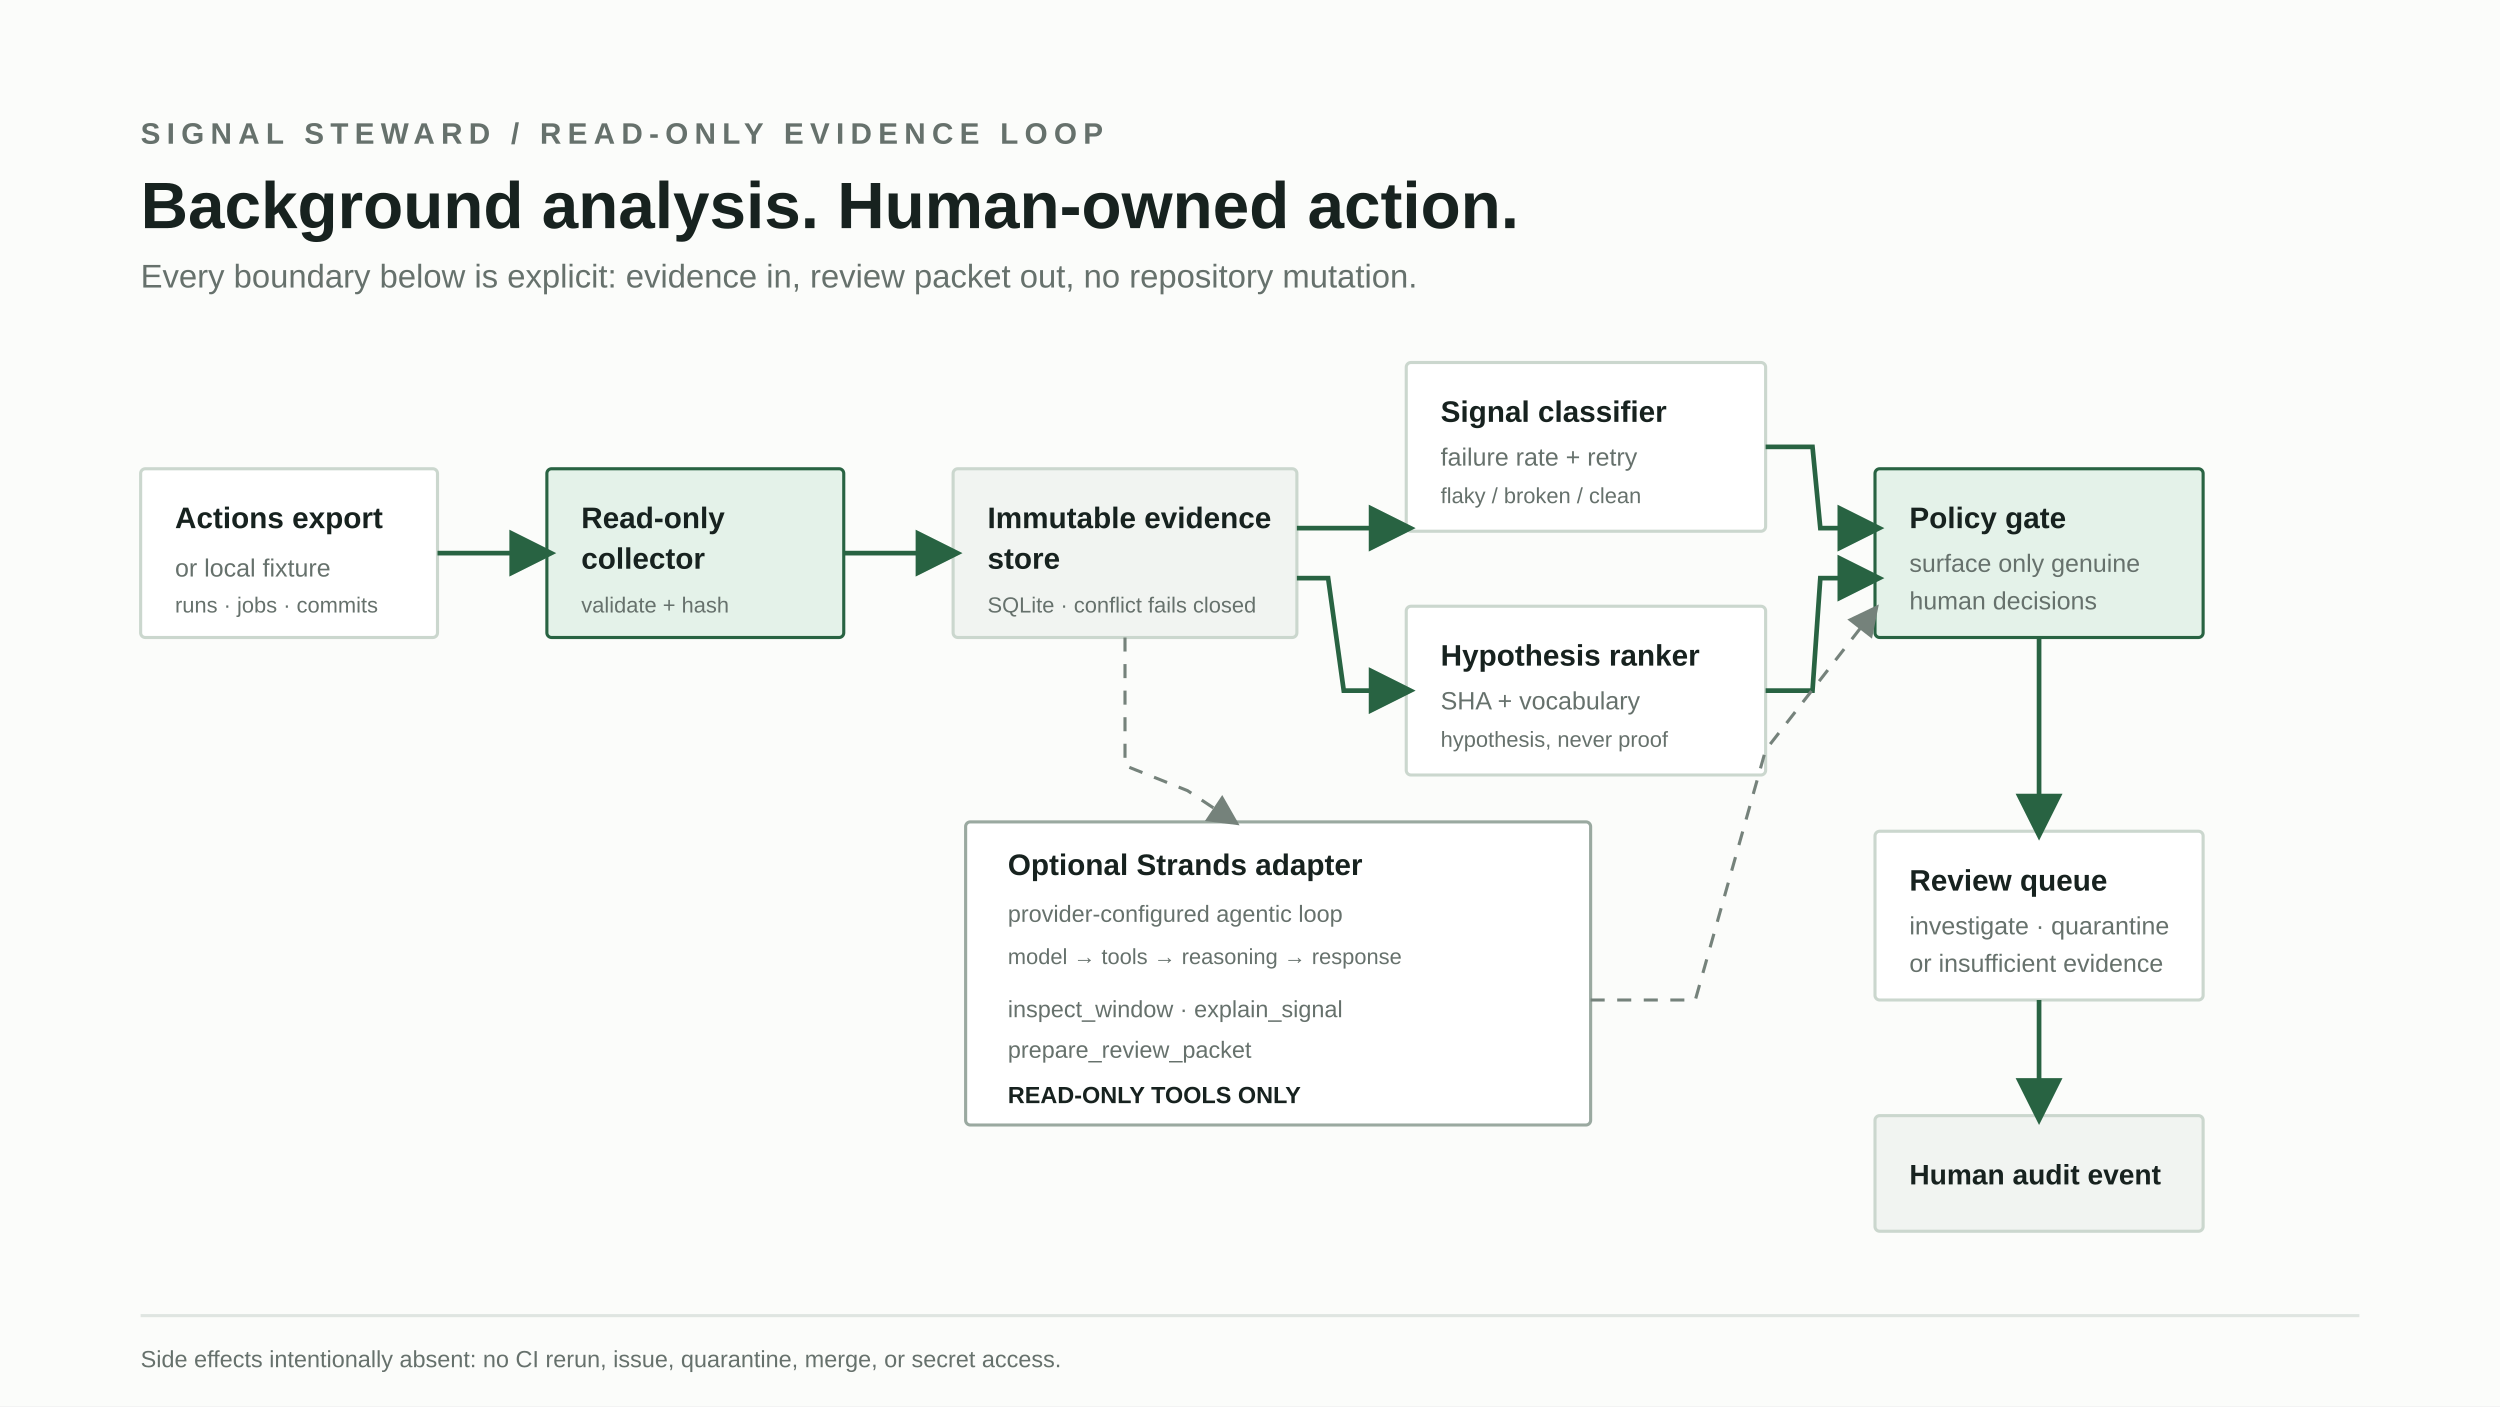
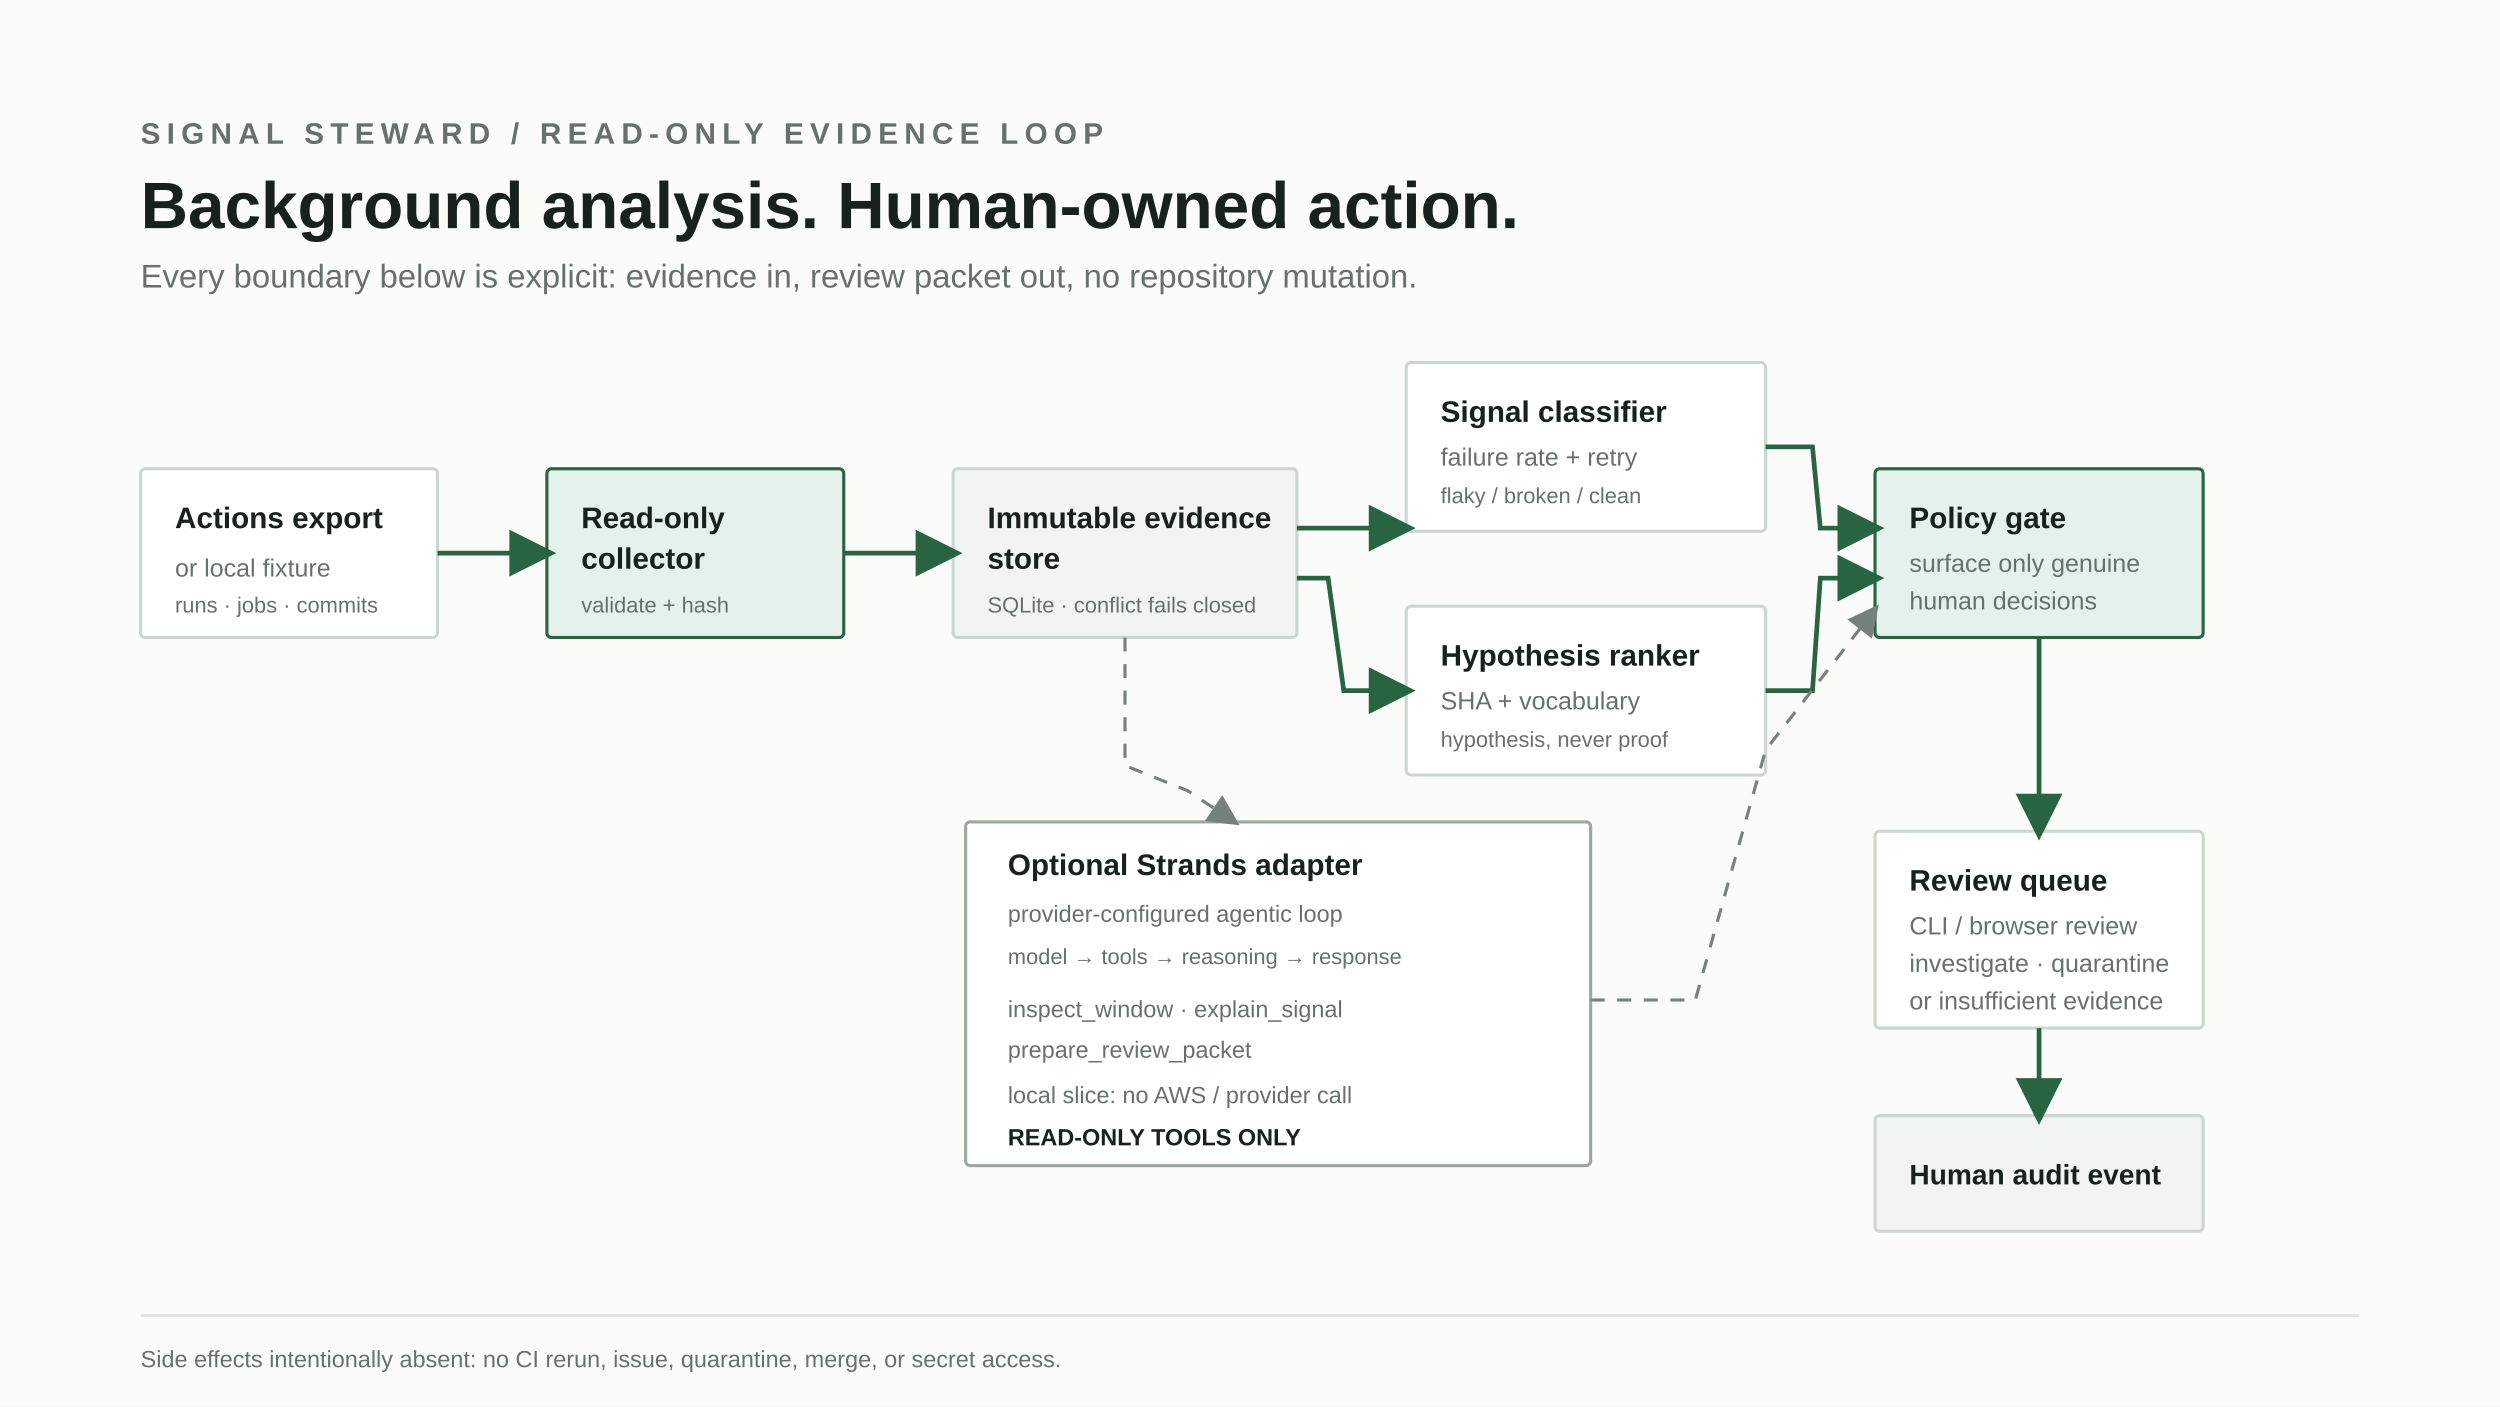
<svg xmlns="http://www.w3.org/2000/svg" width="1600" height="900" viewBox="0 0 1600 900" role="img" aria-labelledby="title desc">
  <defs>
    <marker id="arrow" markerWidth="10" markerHeight="10" refX="8" refY="5" orient="auto">
      <path d="M0,0 L10,5 L0,10 z" fill="#286342" />
    </marker>
    <marker id="arrow-muted" markerWidth="10" markerHeight="10" refX="8" refY="5" orient="auto">
      <path d="M0,0 L10,5 L0,10 z" fill="#75827b" />
    </marker>
    <style>
      .ink { fill: #17221f; font-family: Arial, Helvetica, sans-serif; }
      .muted { fill: #66716c; font-family: Arial, Helvetica, sans-serif; }
      .node { fill: #ffffff; stroke: #cbd7ce; stroke-width: 2; }
      .node-strong { fill: #e4f2e9; stroke: #286342; stroke-width: 2; }
      .node-soft { fill: #f1f4f1; stroke: #cbd7ce; stroke-width: 2; }
      .edge { fill: none; stroke: #286342; stroke-width: 3; marker-end: url(#arrow); }
      .edge-muted { fill: none; stroke: #75827b; stroke-width: 2; stroke-dasharray: 9 8; marker-end: url(#arrow-muted); }
    </style>
  </defs>
  <rect width="1600" height="900" fill="#fbfcfa" />
  <text x="90" y="92" class="muted" font-size="19" font-weight="700" letter-spacing="4">SIGNAL STEWARD / READ-ONLY EVIDENCE LOOP</text>
  <text x="90" y="146" class="ink" font-size="42" font-weight="700">Background analysis. Human-owned action.</text>
  <text x="90" y="184" class="muted" font-size="21">Every boundary below is explicit: evidence in, review packet out, no repository mutation.</text>
  <rect x="90" y="300" width="190" height="108" rx="3" class="node" />
  <text x="112" y="338" class="ink" font-size="19" font-weight="700">Actions export</text>
  <text x="112" y="369" class="muted" font-size="16">or local fixture</text>
  <text x="112" y="392" class="muted" font-size="14">runs · jobs · commits</text>
  <rect x="350" y="300" width="190" height="108" rx="3" class="node-strong" />
  <text x="372" y="338" class="ink" font-size="19" font-weight="700">Read-only</text>
  <text x="372" y="364" class="ink" font-size="19" font-weight="700">collector</text>
  <text x="372" y="392" class="muted" font-size="14">validate + hash</text>
  <rect x="610" y="300" width="220" height="108" rx="3" class="node-soft" />
  <text x="632" y="338" class="ink" font-size="19" font-weight="700">Immutable evidence</text>
  <text x="632" y="364" class="ink" font-size="19" font-weight="700">store</text>
  <text x="632" y="392" class="muted" font-size="14">SQLite · conflict fails closed</text>
  <rect x="900" y="232" width="230" height="108" rx="3" class="node" />
  <text x="922" y="270" class="ink" font-size="19" font-weight="700">Signal classifier</text>
  <text x="922" y="298" class="muted" font-size="16">failure rate + retry</text>
  <text x="922" y="322" class="muted" font-size="14">flaky / broken / clean</text>
  <rect x="900" y="388" width="230" height="108" rx="3" class="node" />
  <text x="922" y="426" class="ink" font-size="19" font-weight="700">Hypothesis ranker</text>
  <text x="922" y="454" class="muted" font-size="16">SHA + vocabulary</text>
  <text x="922" y="478" class="muted" font-size="14">hypothesis, never proof</text>
  <rect x="1200" y="300" width="210" height="108" rx="3" class="node-strong" />
  <text x="1222" y="338" class="ink" font-size="19" font-weight="700">Policy gate</text>
  <text x="1222" y="366" class="muted" font-size="16">surface only genuine</text>
  <text x="1222" y="390" class="muted" font-size="16">human decisions</text>
-   <rect x="1200" y="532" width="210" height="108" rx="3" class="node" />
+   <rect x="1200" y="532" width="210" height="126" rx="3" class="node" />
  <text x="1222" y="570" class="ink" font-size="19" font-weight="700">Review queue</text>
-   <text x="1222" y="598" class="muted" font-size="16">investigate · quarantine</text>
-   <text x="1222" y="622" class="muted" font-size="16">or insufficient evidence</text>
+   <text x="1222" y="598" class="muted" font-size="16">CLI / browser review</text>
+   <text x="1222" y="622" class="muted" font-size="16">investigate · quarantine</text>
+   <text x="1222" y="646" class="muted" font-size="16">or insufficient evidence</text>
  <rect x="1200" y="714" width="210" height="74" rx="3" class="node-soft" />
  <text x="1222" y="758" class="ink" font-size="18" font-weight="700">Human audit event</text>
  <line x1="280" y1="354" x2="350" y2="354" stroke="#286342" stroke-width="3" marker-end="url(#arrow)" />
  <line x1="540" y1="354" x2="610" y2="354" stroke="#286342" stroke-width="3" marker-end="url(#arrow)" />
  <line x1="830" y1="338" x2="900" y2="338" stroke="#286342" stroke-width="3" marker-end="url(#arrow)" />
  <polyline points="830,370 850,370 860,442 900,442" fill="none" stroke="#286342" stroke-width="3" marker-end="url(#arrow)" />
  <polyline points="1130,286 1160,286 1165,338 1200,338" fill="none" stroke="#286342" stroke-width="3" marker-end="url(#arrow)" />
  <polyline points="1130,442 1160,442 1165,370 1200,370" fill="none" stroke="#286342" stroke-width="3" marker-end="url(#arrow)" />
  <line x1="1305" y1="408" x2="1305" y2="532" stroke="#286342" stroke-width="3" marker-end="url(#arrow)" />
-   <line x1="1305" y1="640" x2="1305" y2="714" stroke="#286342" stroke-width="3" marker-end="url(#arrow)" />
-   <rect x="618" y="526" width="400" height="194" rx="3" fill="#ffffff" stroke="#9aa9a0" stroke-width="2" />
+   <line x1="1305" y1="658" x2="1305" y2="714" stroke="#286342" stroke-width="3" marker-end="url(#arrow)" />
+   <rect x="618" y="526" width="400" height="220" rx="3" fill="#ffffff" stroke="#9aa9a0" stroke-width="2" />
  <text x="645" y="560" class="ink" font-size="19" font-weight="700">Optional Strands adapter</text>
  <text x="645" y="590" class="muted" font-size="15">provider-configured agentic loop</text>
  <text x="645" y="617" class="muted" font-size="14">model → tools → reasoning → response</text>
  <text x="645" y="651" class="muted" font-size="15">inspect_window · explain_signal</text>
  <text x="645" y="677" class="muted" font-size="15">prepare_review_packet</text>
-   <text x="645" y="706" class="ink" font-size="15" font-weight="700">READ-ONLY TOOLS ONLY</text>
+   <text x="645" y="706" class="muted" font-size="15">local slice: no AWS / provider call</text>
+   <text x="645" y="733" class="ink" font-size="15" font-weight="700">READ-ONLY TOOLS ONLY</text>
  <polyline points="720,408 720,490 760,506 790,526" fill="none" stroke="#75827b" stroke-width="2" stroke-dasharray="9 8" marker-end="url(#arrow-muted)" />
  <polyline points="1018,640 1085,640 1130,480 1200,390" fill="none" stroke="#75827b" stroke-width="2" stroke-dasharray="9 8" marker-end="url(#arrow-muted)" />
  <line x1="90" y1="842" x2="1510" y2="842" stroke="#dfe5e1" stroke-width="2" />
  <text x="90" y="875" class="muted" font-size="15">Side effects intentionally absent: no CI rerun, issue, quarantine, merge, or secret access.</text>
</svg>
